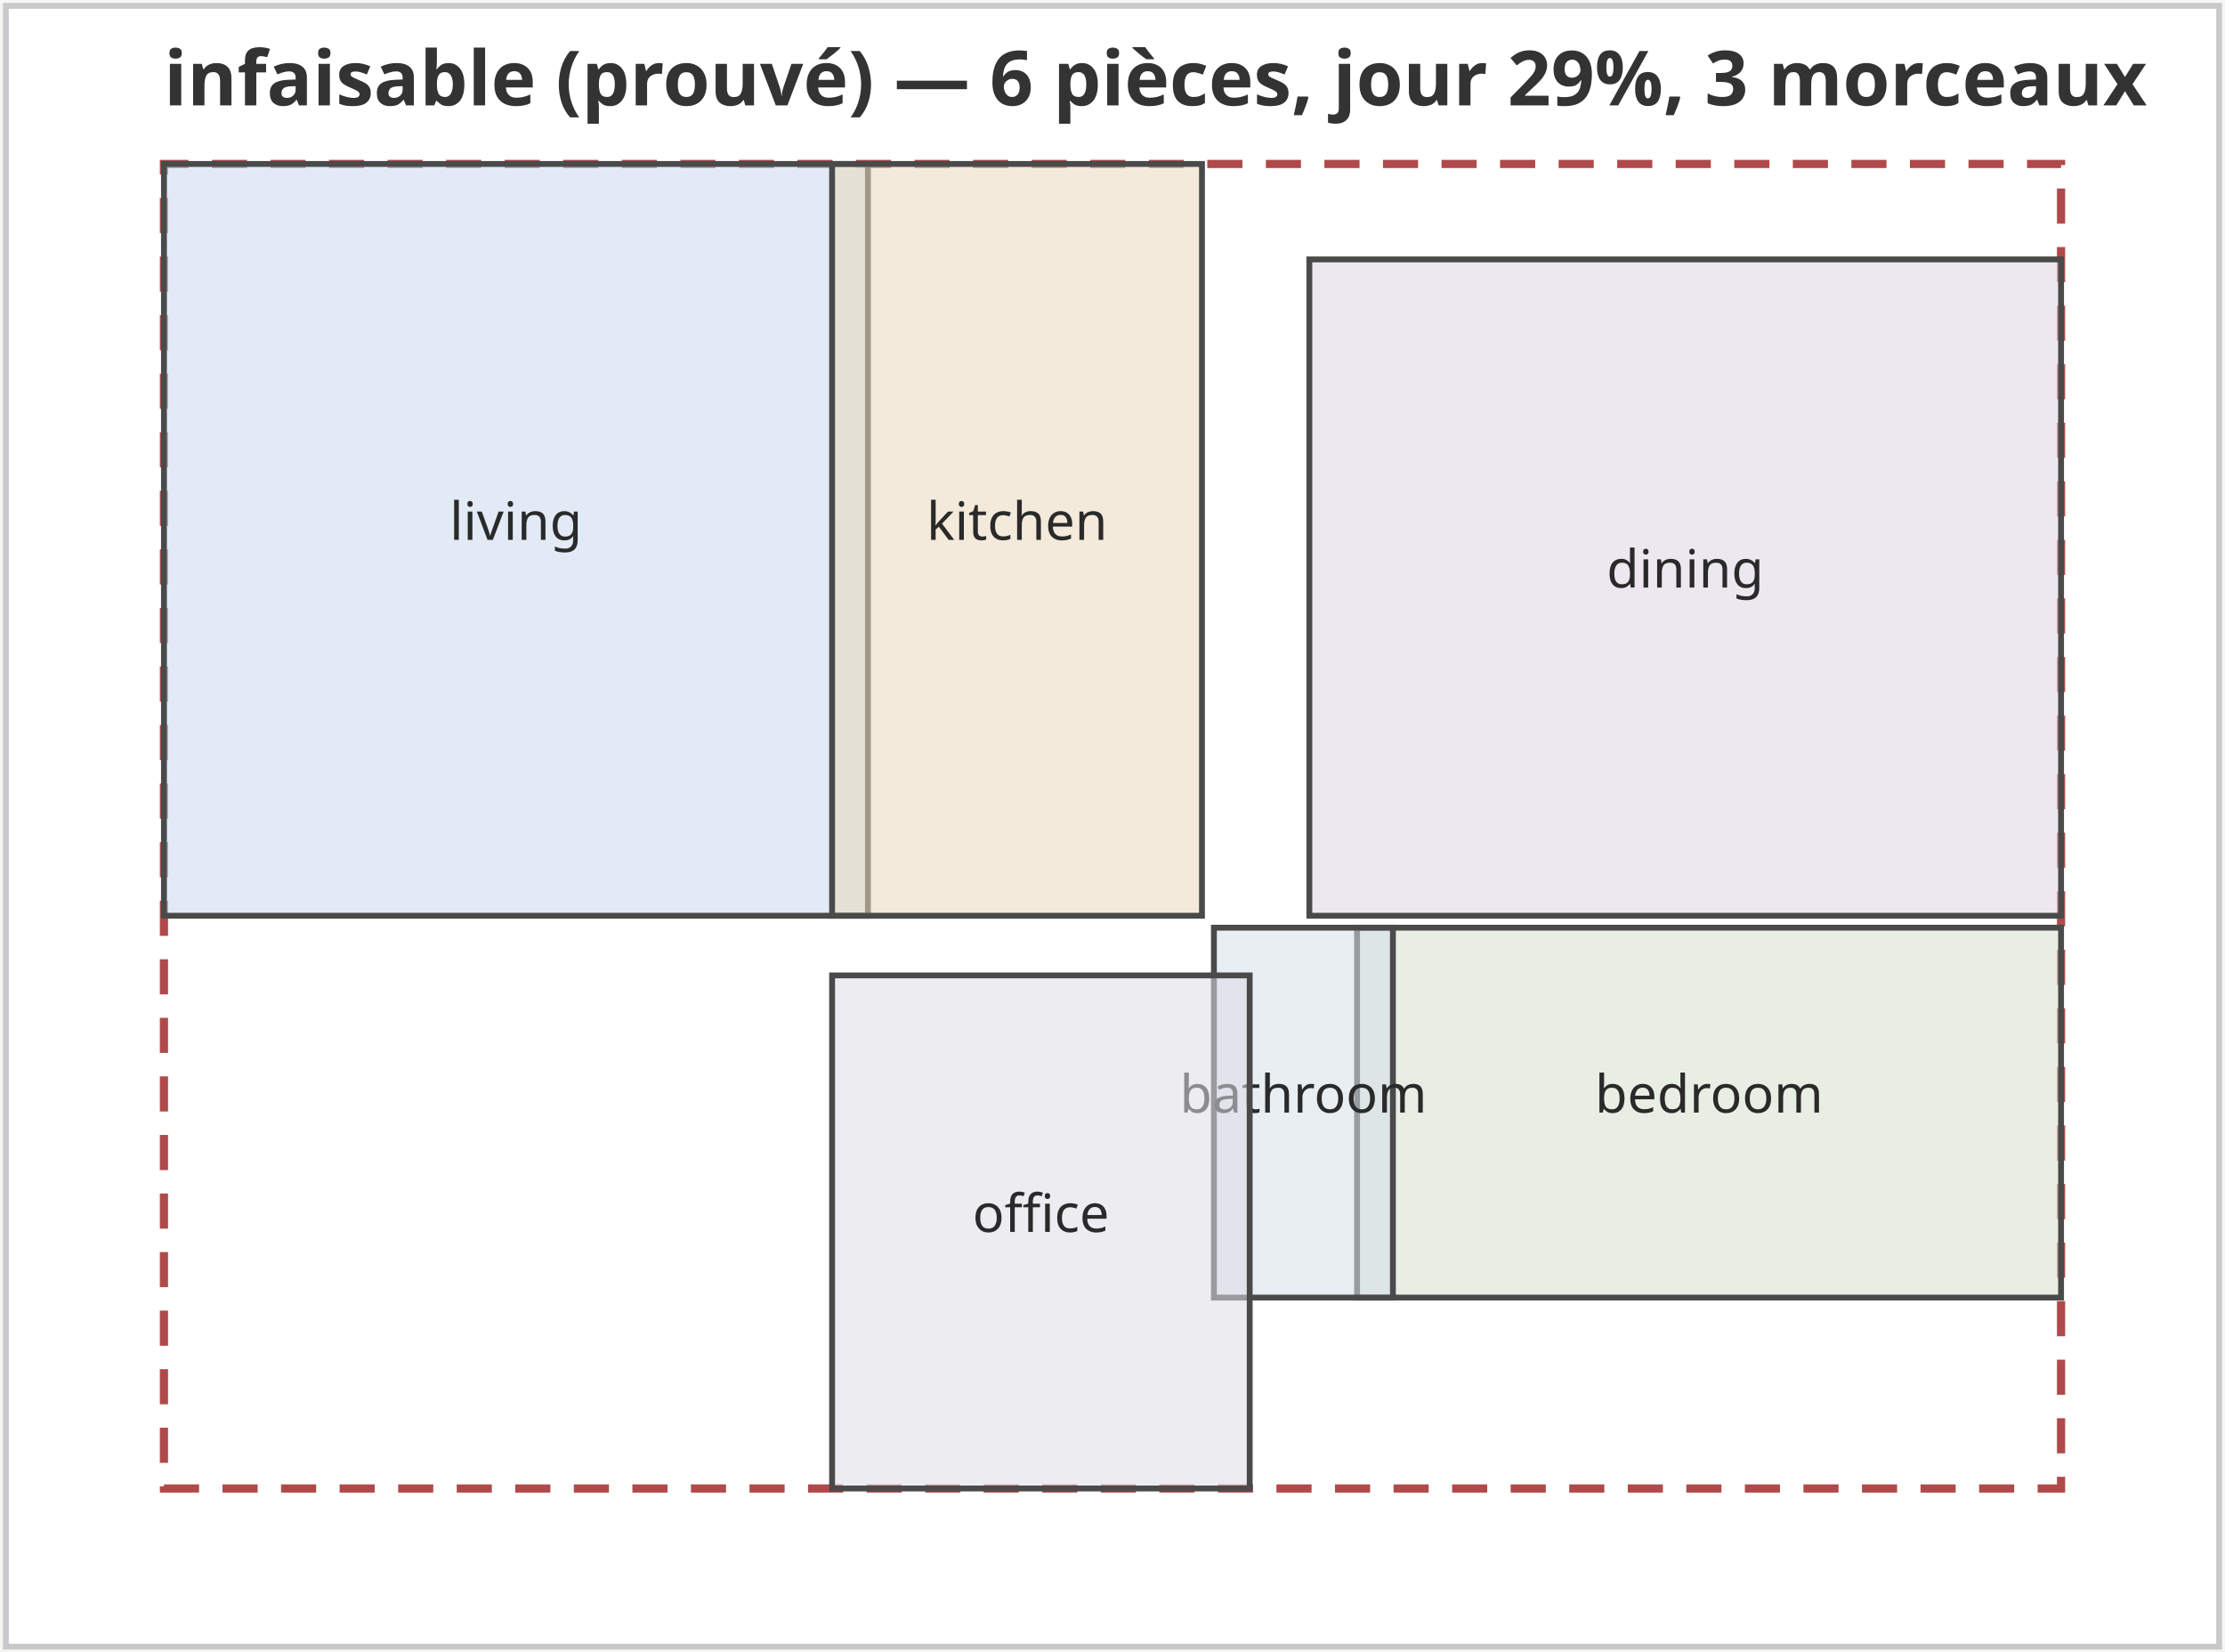
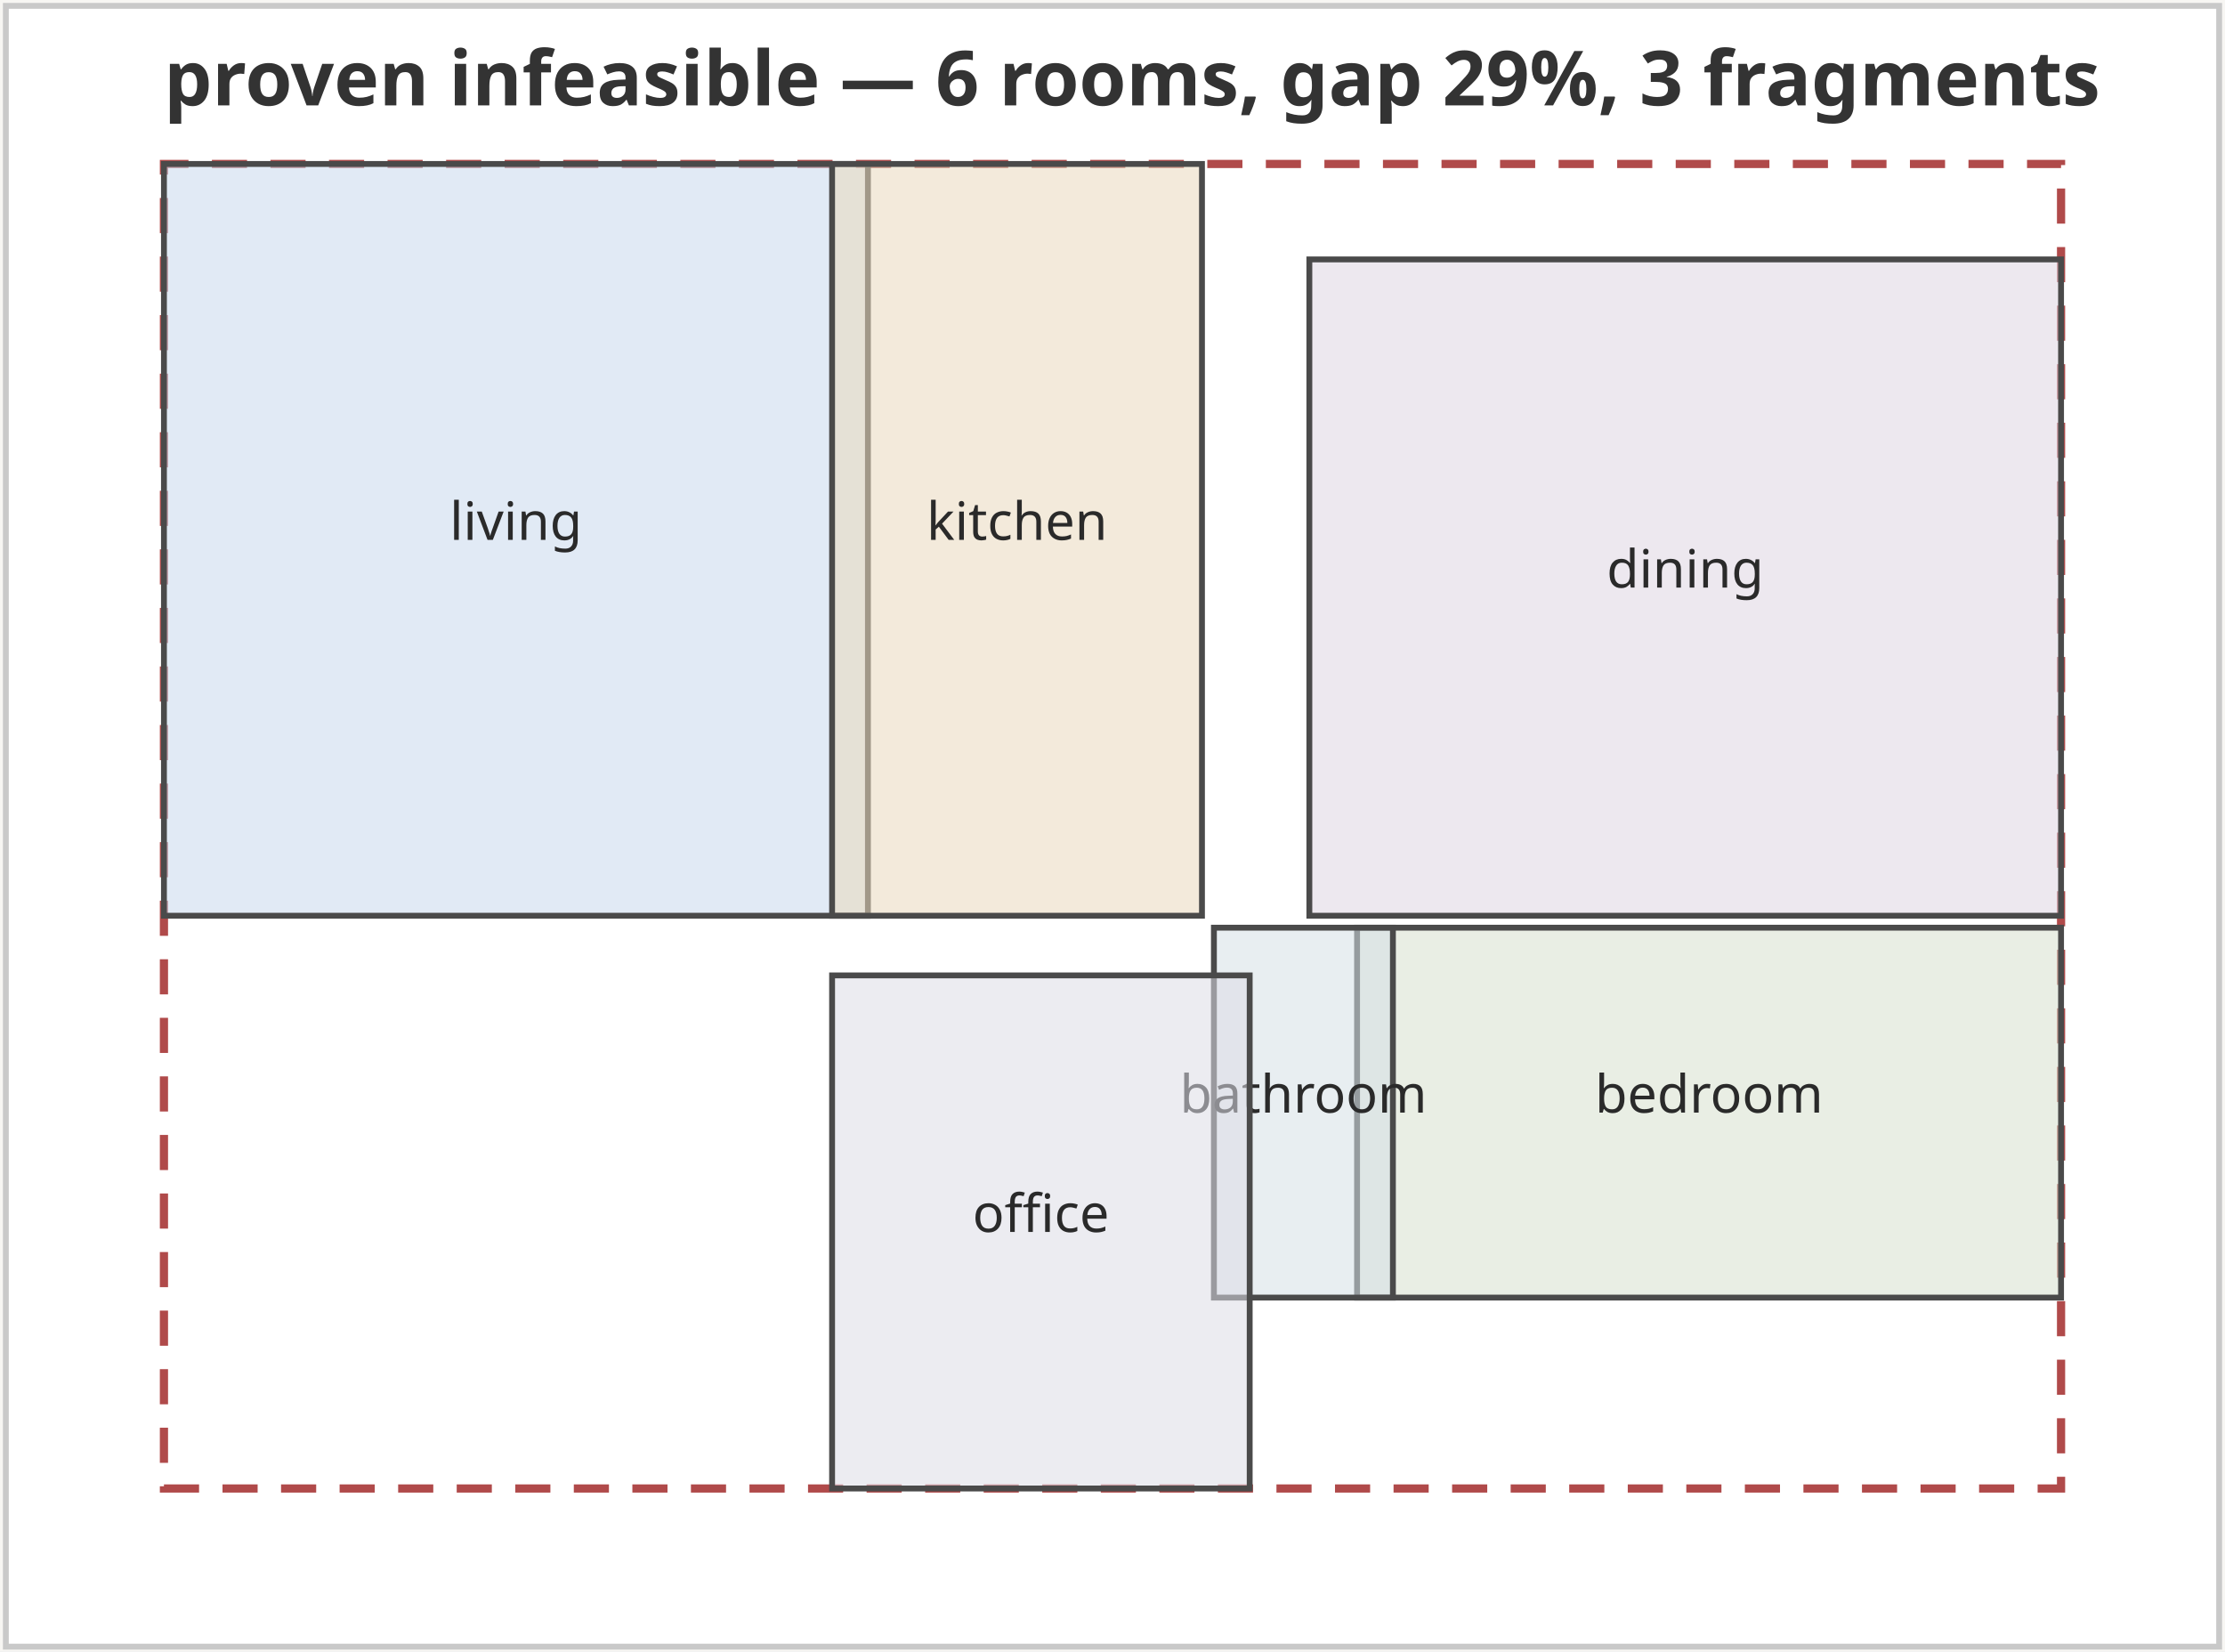
<svg xmlns="http://www.w3.org/2000/svg" width="380" height="282" viewBox="0 0 380 282">
  <rect width="380" height="282" fill="#f7f6f3" />
  <rect x="1.0" y="1" width="378.0" height="280.2" fill="#ffffff" stroke="#c9c9c9" stroke-width="1" />
-   <text x="28.0" y="18" font-family="system-ui,sans-serif" font-size="13" font-weight="600" fill="#333">infaisable (prouvé) — 6 pièces, jour 29%, 3 morceaux</text>
+   <text x="28.0" y="18" font-family="system-ui,sans-serif" font-size="13" font-weight="600" fill="#333">proven infeasible — 6 rooms, gap 29%, 3 fragments</text>
  <polygon points="28.00,254.19 352.00,254.19 352.00,28.00 28.00,28.00" fill="none" stroke="#b04a4a" stroke-width="1.4" stroke-dasharray="6 4" />
  <rect x="28.00" y="28.00" width="120.23" height="128.38" fill="#c8d9ec" fill-opacity="0.55" stroke="#4a4a4a" stroke-width="1" />
  <text x="88.11" y="92.19" text-anchor="middle" font-family="system-ui,sans-serif" font-size="9" fill="#2a2a2a">living</text>
  <rect x="142.11" y="28.00" width="63.17" height="128.38" fill="#e8d9bd" fill-opacity="0.55" stroke="#4a4a4a" stroke-width="1" />
  <text x="173.70" y="92.19" text-anchor="middle" font-family="system-ui,sans-serif" font-size="9" fill="#2a2a2a">kitchen</text>
  <rect x="223.62" y="44.30" width="128.38" height="112.08" fill="#ded4e2" fill-opacity="0.55" stroke="#4a4a4a" stroke-width="1" />
  <text x="287.81" y="100.34" text-anchor="middle" font-family="system-ui,sans-serif" font-size="9" fill="#2a2a2a">dining</text>
  <rect x="231.77" y="158.42" width="120.23" height="63.17" fill="#d6e0cd" fill-opacity="0.55" stroke="#4a4a4a" stroke-width="1" />
  <text x="291.89" y="190.00" text-anchor="middle" font-family="system-ui,sans-serif" font-size="9" fill="#2a2a2a">bedroom</text>
  <rect x="207.32" y="158.42" width="30.57" height="63.17" fill="#d5dfe6" fill-opacity="0.55" stroke="#4a4a4a" stroke-width="1" />
  <text x="222.60" y="190.00" text-anchor="middle" font-family="system-ui,sans-serif" font-size="9" fill="#2a2a2a">bathroom</text>
  <rect x="142.11" y="166.57" width="71.32" height="87.62" fill="#dcdce6" fill-opacity="0.55" stroke="#4a4a4a" stroke-width="1" />
  <text x="177.77" y="210.38" text-anchor="middle" font-family="system-ui,sans-serif" font-size="9" fill="#2a2a2a">office</text>
</svg>
